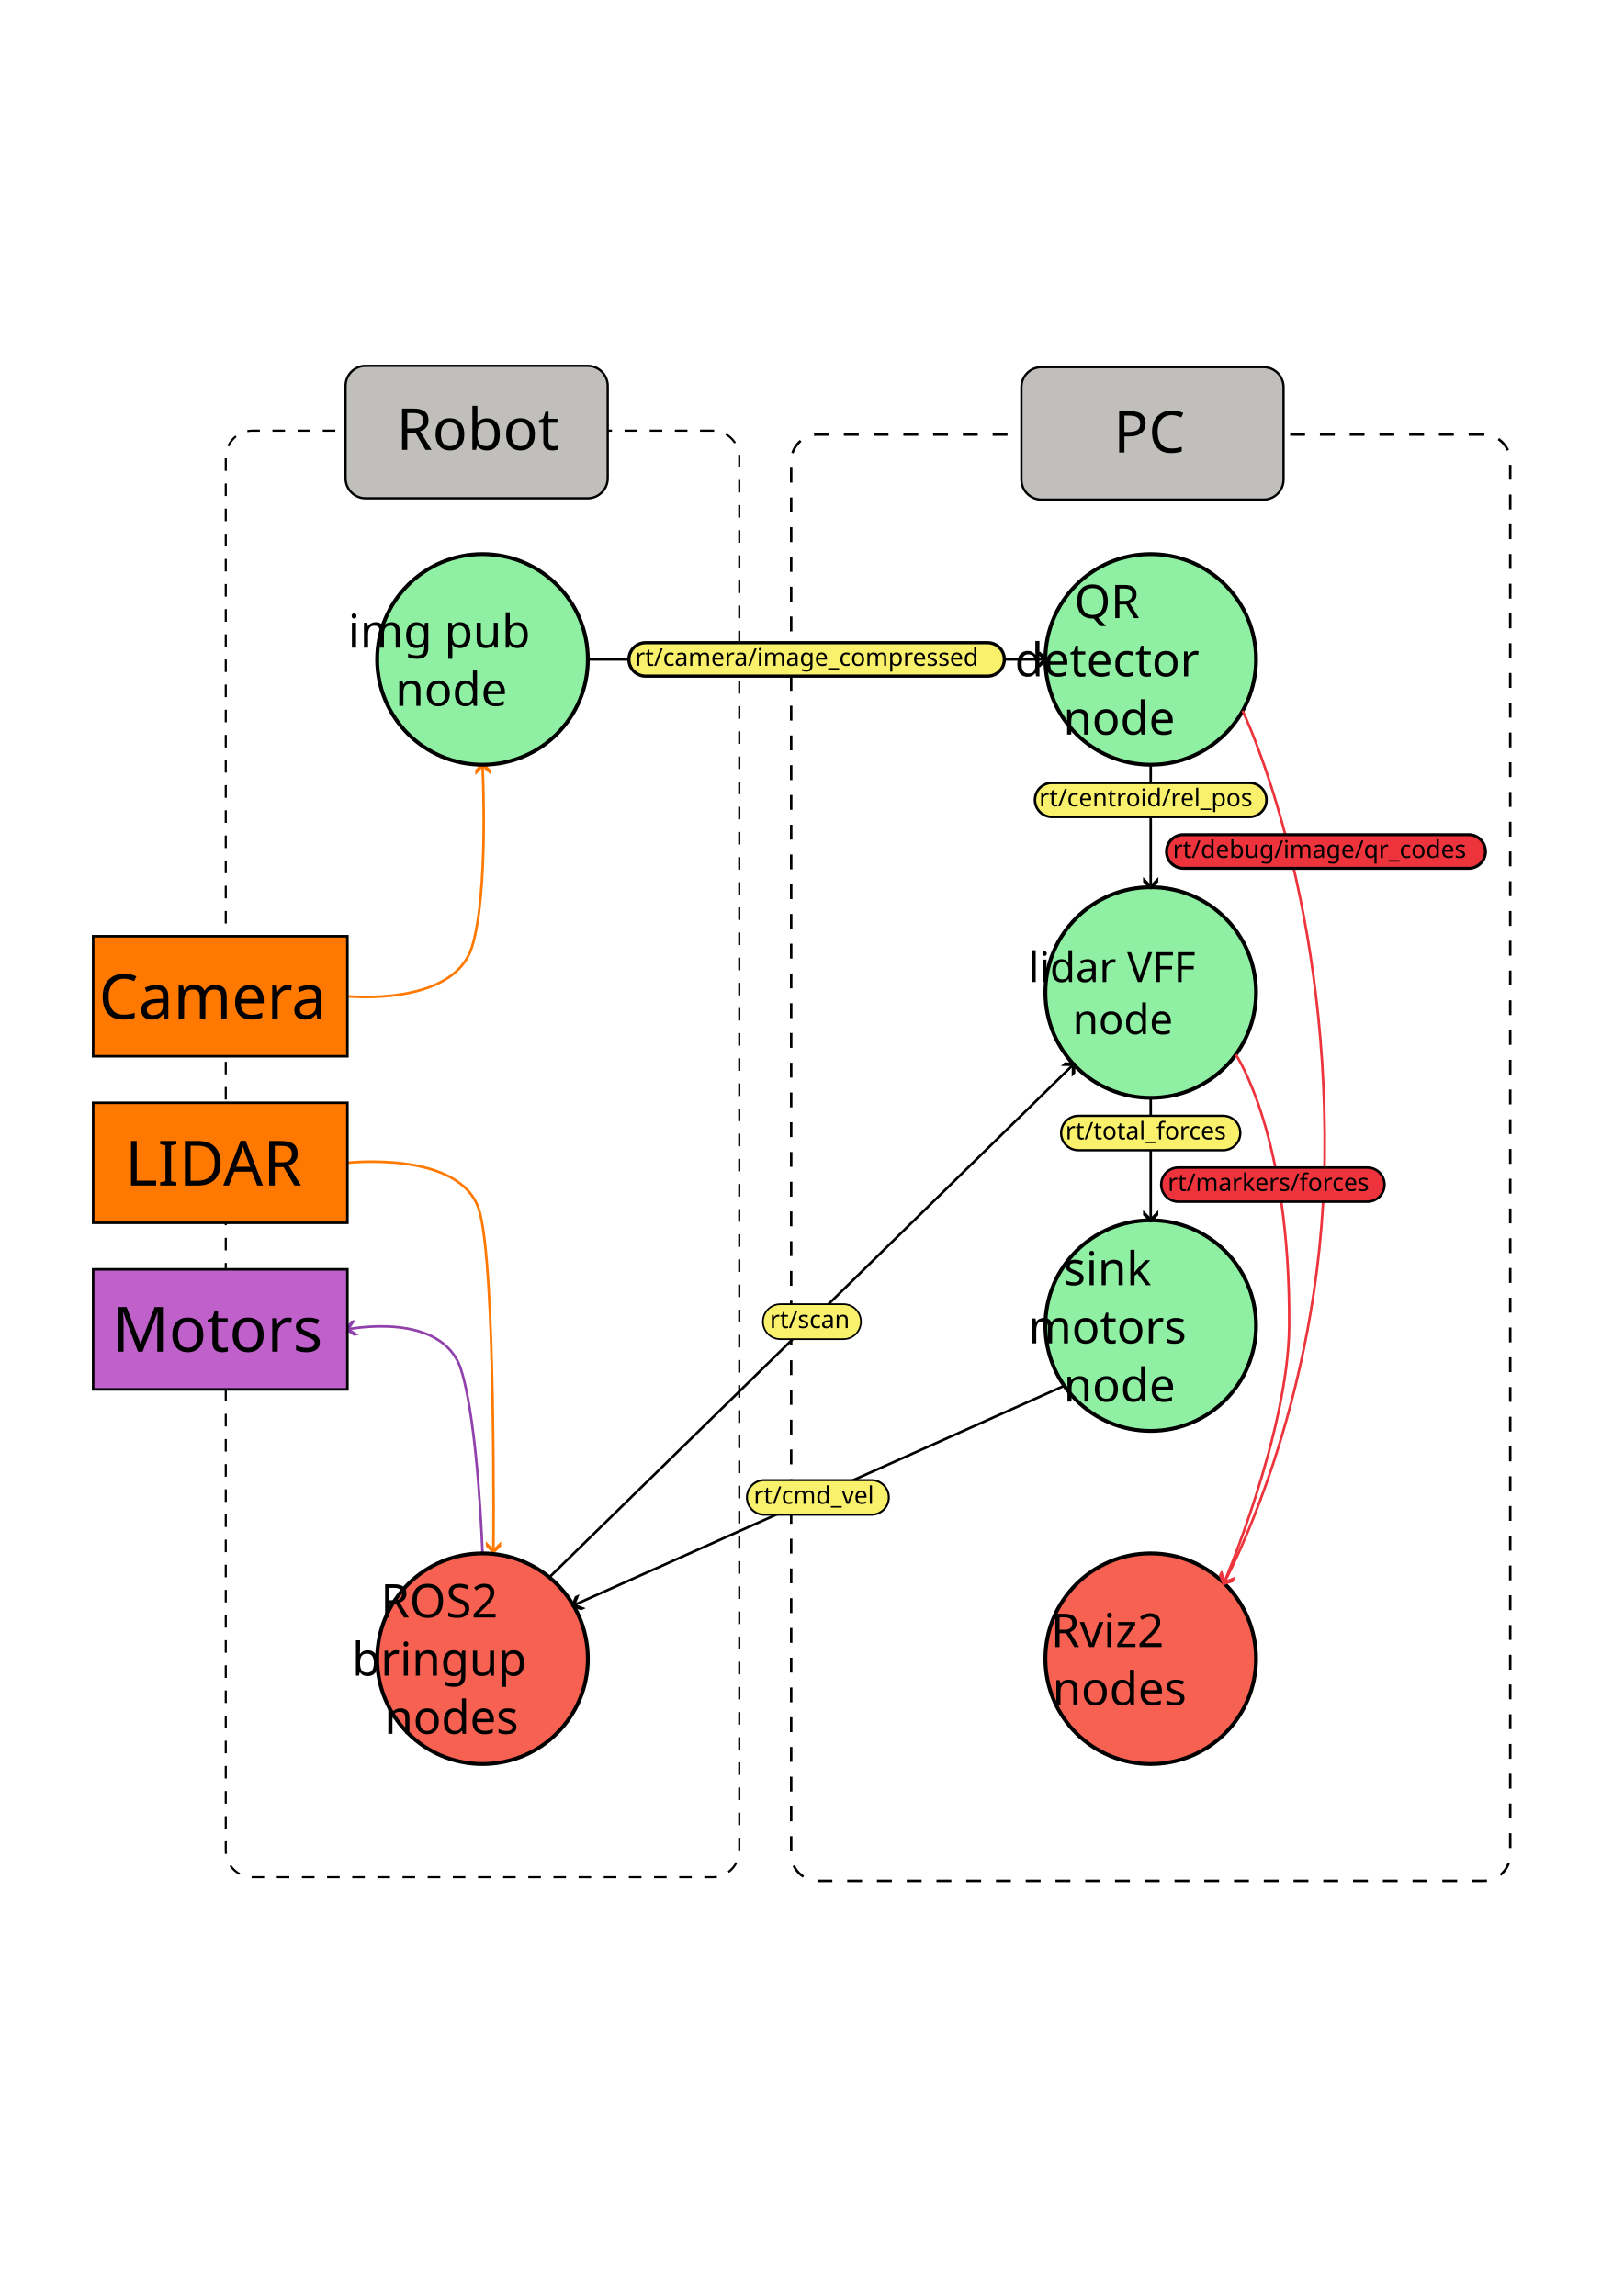
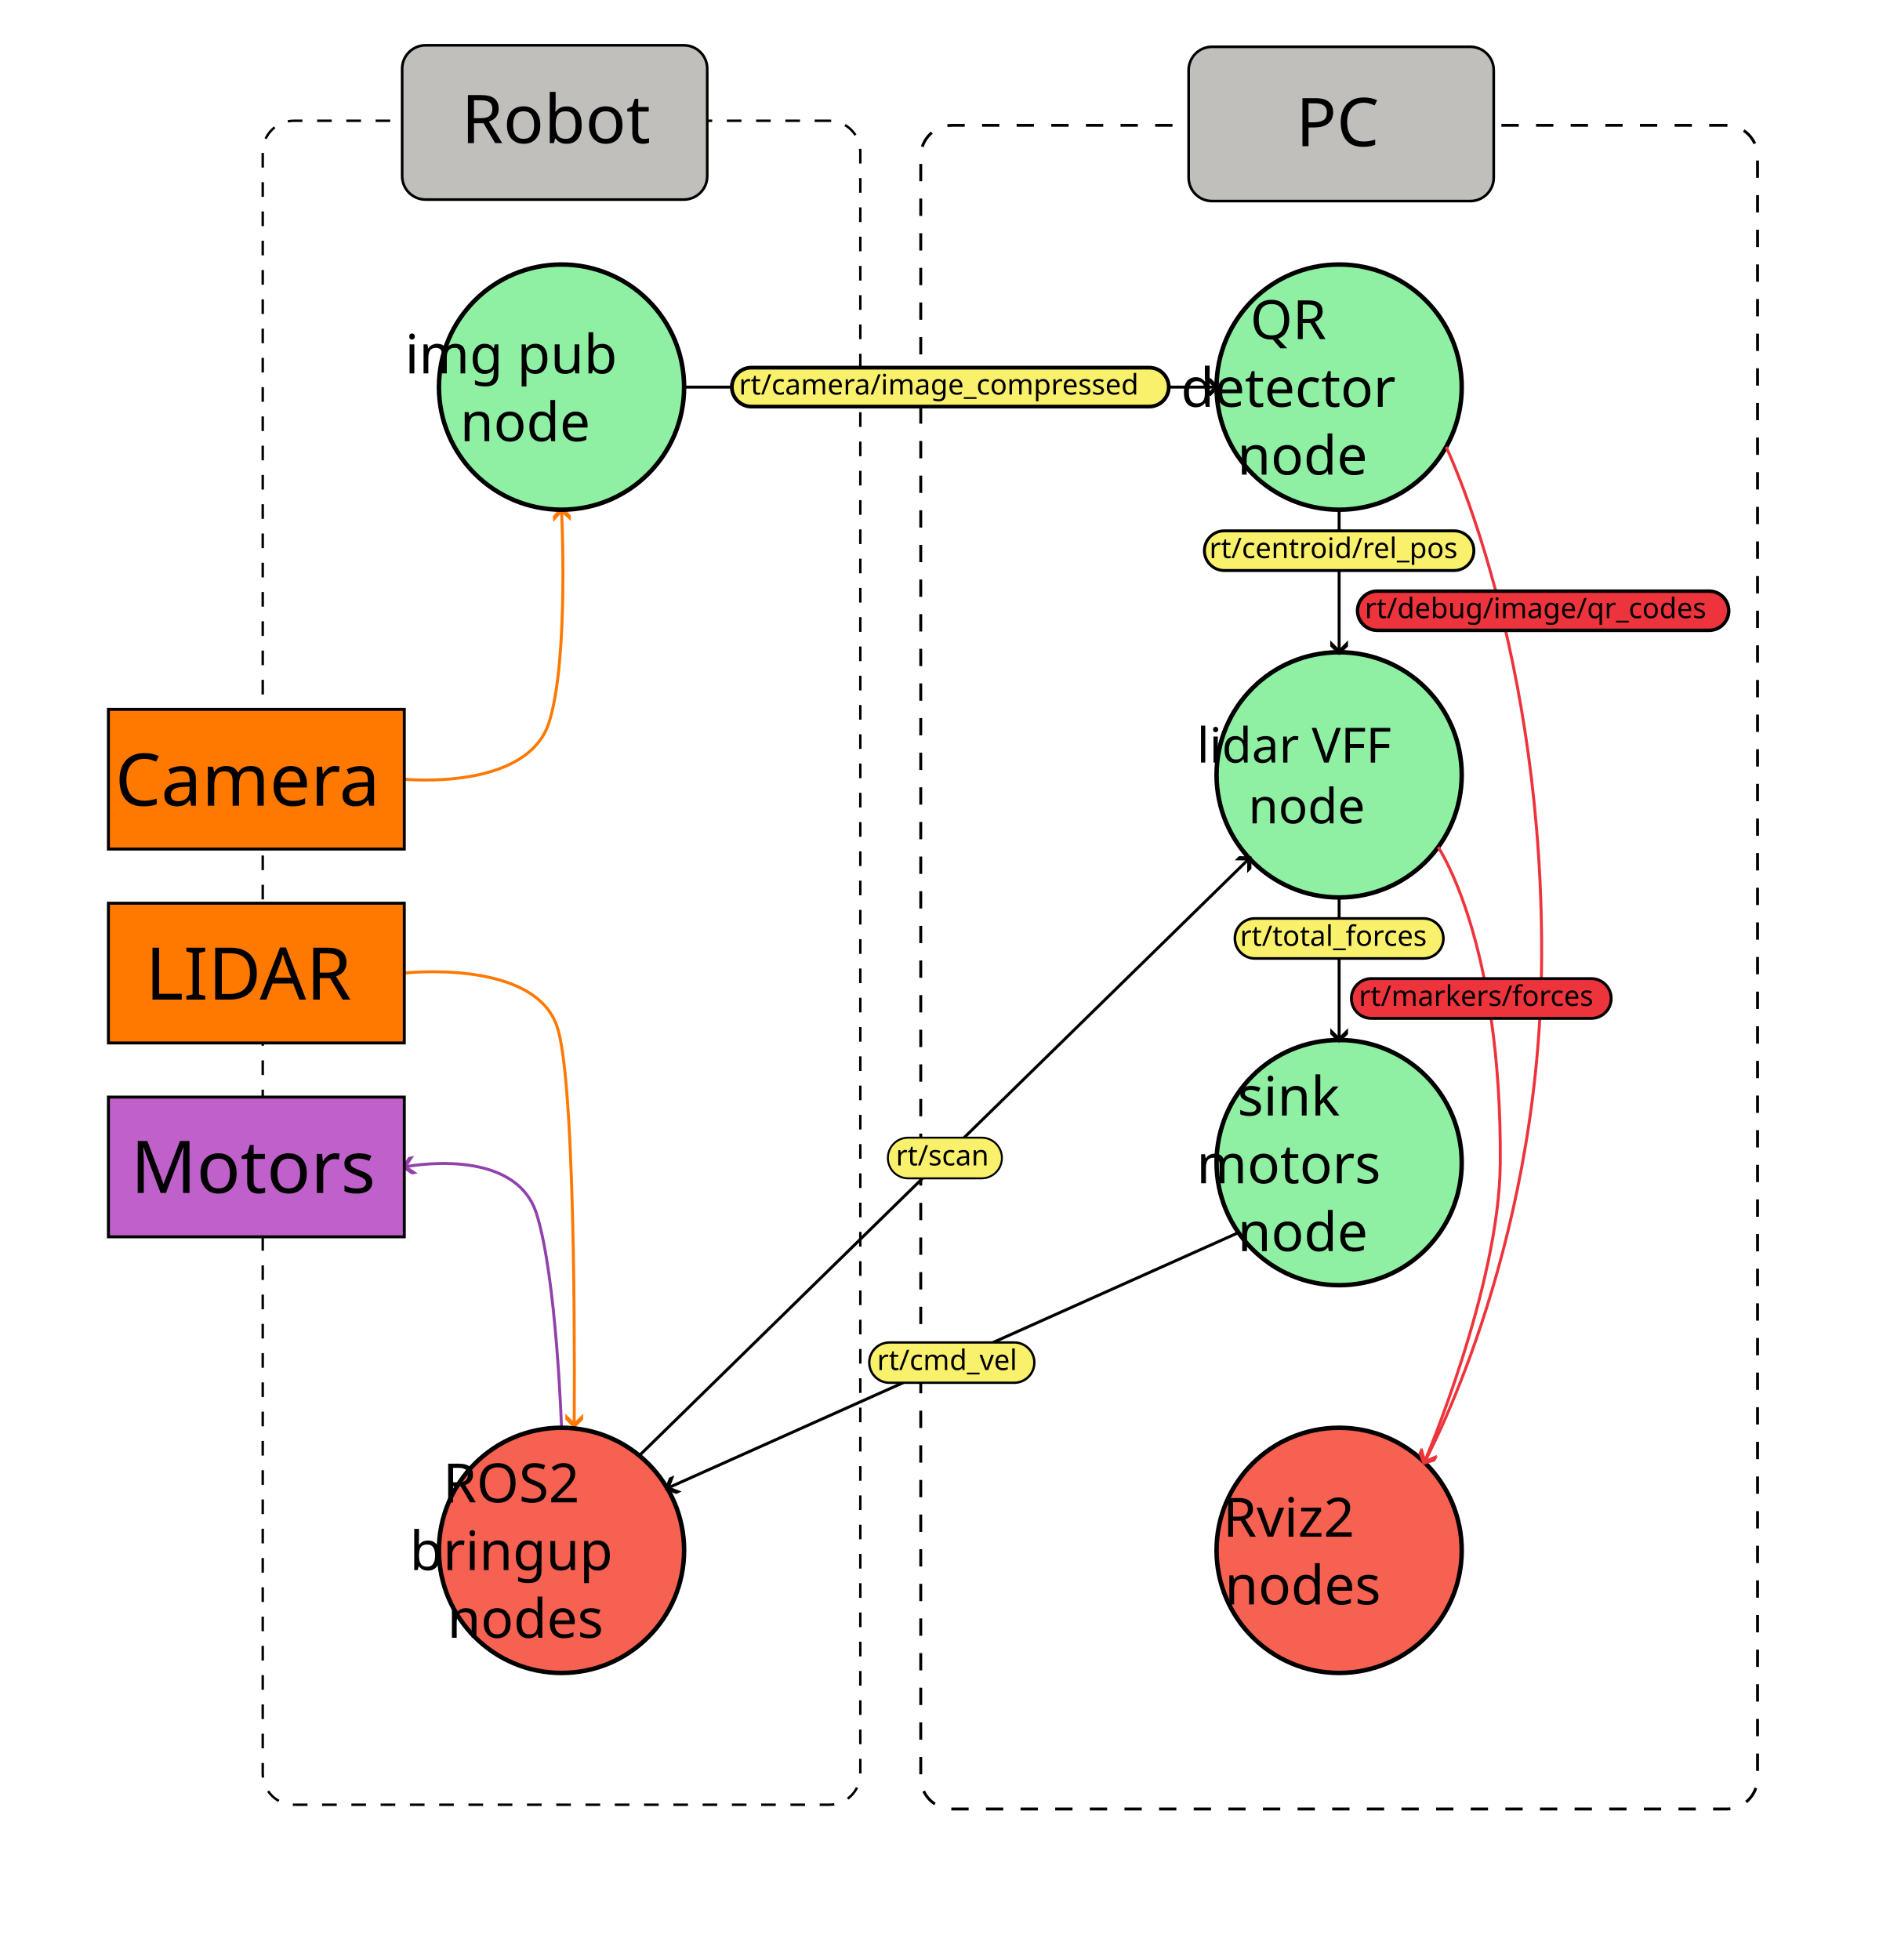
- <svg xmlns="http://www.w3.org/2000/svg" width="297mm" height="420mm" viewBox="0 0 297 420" version="1.1" id="svg5">
+ <svg xmlns="http://www.w3.org/2000/svg" width="297mm" height="308mm" viewBox="0 0 297 308" version="1.1" id="svg5">
  <defs id="defs2">
    <marker style="overflow:visible" id="marker4377" refX="0" refY="0" orient="auto-start-reverse" markerWidth="5" markerHeight="6" viewBox="0 0 5 6" preserveAspectRatio="xMidYMid">
      <path style="fill:context-stroke;fill-rule:evenodd;stroke:none" d="m 1,0 -3,3 h -2 l 3,-3 -3,-3 h 2 z" id="path4375" />
    </marker>
    <marker style="overflow:visible" id="marker3759" refX="0" refY="0" orient="auto-start-reverse" markerWidth="5" markerHeight="6" viewBox="0 0 5 6" preserveAspectRatio="xMidYMid">
      <path style="fill:context-stroke;fill-rule:evenodd;stroke:none" d="m 1,0 -3,3 h -2 l 3,-3 -3,-3 h 2 z" id="path3757" />
    </marker>
    <marker style="overflow:visible" id="marker1419" refX="0" refY="0" orient="auto-start-reverse" markerWidth="5" markerHeight="6" viewBox="0 0 5 6" preserveAspectRatio="xMidYMid">
      <path style="fill:context-stroke;fill-rule:evenodd;stroke:none" d="m 1,0 -3,3 h -2 l 3,-3 -3,-3 h 2 z" id="path1417" />
    </marker>
    <marker style="overflow:visible" id="Arrow4" refX="0" refY="0" orient="auto-start-reverse" markerWidth="5" markerHeight="6" viewBox="0 0 5 6" preserveAspectRatio="xMidYMid">
      <path style="fill:context-stroke;fill-rule:evenodd;stroke:none" d="m 1,0 -3,3 h -2 l 3,-3 -3,-3 h 2 z" id="path1741" />
    </marker>
    <marker style="overflow:visible" id="Arrow4-2" refX="0" refY="0" orient="auto-start-reverse" markerWidth="5" markerHeight="6" viewBox="0 0 5 6" preserveAspectRatio="xMidYMid">
      <path style="fill:context-stroke;fill-rule:evenodd;stroke:none" d="m 1,0 -3,3 h -2 l 3,-3 -3,-3 h 2 z" id="path1741-3" />
    </marker>
    <marker style="overflow:visible" id="Arrow4-2-5-7" refX="0" refY="0" orient="auto-start-reverse" markerWidth="5" markerHeight="6" viewBox="0 0 5 6" preserveAspectRatio="xMidYMid">
      <path style="fill:context-stroke;fill-rule:evenodd;stroke:none" d="m 1,0 -3,3 h -2 l 3,-3 -3,-3 h 2 z" id="path1741-3-9-3" />
    </marker>
    <marker style="overflow:visible" id="Arrow4-2-5-7-1" refX="0" refY="0" orient="auto-start-reverse" markerWidth="5" markerHeight="6" viewBox="0 0 5 6" preserveAspectRatio="xMidYMid">
      <path style="fill:context-stroke;fill-rule:evenodd;stroke:none" d="m 1,0 -3,3 h -2 l 3,-3 -3,-3 h 2 z" id="path1741-3-9-3-2" />
    </marker>
    <marker style="overflow:visible" id="Arrow4-2-5-7-7" refX="0" refY="0" orient="auto-start-reverse" markerWidth="5" markerHeight="6" viewBox="0 0 5 6" preserveAspectRatio="xMidYMid">
      <path style="fill:context-stroke;fill-rule:evenodd;stroke:none" d="m 1,0 -3,3 h -2 l 3,-3 -3,-3 h 2 z" id="path1741-3-9-3-8" />
    </marker>
    <marker style="overflow:visible" id="marker1419-3" refX="0" refY="0" orient="auto-start-reverse" markerWidth="5" markerHeight="6" viewBox="0 0 5 6" preserveAspectRatio="xMidYMid">
      <path style="fill:context-stroke;fill-rule:evenodd;stroke:none" d="m 1,0 -3,3 h -2 l 3,-3 -3,-3 h 2 z" id="path1417-6" />
    </marker>
    <marker style="overflow:visible" id="marker3759-6" refX="0" refY="0" orient="auto-start-reverse" markerWidth="5" markerHeight="6" viewBox="0 0 5 6" preserveAspectRatio="xMidYMid">
      <path style="fill:context-stroke;fill-rule:evenodd;stroke:none" d="m 1,0 -3,3 h -2 l 3,-3 -3,-3 h 2 z" id="path3757-2" />
    </marker>
  </defs>
  <g id="layer1">
-     <rect style="fill:none;stroke:#000000;stroke-width:0.453;stroke-dasharray:2.721, 2.721;stroke-dashoffset:0;paint-order:fill markers stroke" id="rect726-9-0" width="131.51" height="264.578" x="-276.217" y="79.49" ry="4.877" transform="scale(-1,1)" />
-     <rect style="fill:none;stroke:#000000;stroke-width:0.383;stroke-dasharray:2.3, 2.3;stroke-dashoffset:0;paint-order:fill markers stroke" id="rect726-9" width="93.916" height="264.622" x="-135.208" y="78.774" ry="4.878" transform="scale(-1,1)" />
-     <path style="fill:none;stroke:#ff7800;stroke-width:0.465;stroke-linecap:butt;stroke-linejoin:miter;stroke-dasharray:none;stroke-opacity:1;marker-start:url(#marker3759)" d="m 88.25,139.892 c 0,0 1.185,23.48 -1.948,33.388 -3.448,10.905 -22.764,8.963 -22.764,8.963" id="path3216" />
-     <path style="fill:none;stroke:#ff7800;stroke-width:0.465;stroke-linecap:butt;stroke-linejoin:miter;stroke-dasharray:none;stroke-opacity:1;marker-start:url(#marker3759-6)" d="m 90.238,283.806 c 0,0 0.507,-52.606 -2.626,-62.514 -3.448,-10.905 -24.075,-8.584 -24.075,-8.584" id="path3216-9" />
-     <path style="fill:none;stroke:#9141ac;stroke-width:0.465;stroke-linecap:butt;stroke-linejoin:miter;stroke-dasharray:none;stroke-opacity:1;marker-end:url(#marker4377)" d="m 88.25,284.158 c 0,0 -0.787,-23.705 -3.92,-33.612 -3.448,-10.905 -20.792,-7.37 -20.792,-7.37" id="path3216-9-7" />
-     <circle style="fill:#8ff0a4;stroke:#000000;stroke-width:0.703;paint-order:fill markers stroke" id="path234" cx="88.25" cy="120.627" r="19.266" />
-     <text xml:space="preserve" style="font-style:normal;font-weight:normal;font-size:8.52px;line-height:1.25;font-family:sans-serif;letter-spacing:0px;word-spacing:0px;fill:#000000;fill-opacity:1;stroke:none;stroke-width:0.213" x="88.081" y="118.478" id="text394">
-       <tspan id="tspan392" style="text-align:center;text-anchor:middle;stroke-width:0.213" x="88.081" y="118.478">img pub</tspan>
-       <tspan style="text-align:center;text-anchor:middle;stroke-width:0.213" x="88.081" y="129.128" id="tspan597">node</tspan>
+     <rect style="fill:none;stroke:#000000;stroke-width:0.453;stroke-dasharray:2.721, 2.721;stroke-dashoffset:0;paint-order:fill markers stroke" id="rect726-9-0" width="131.51" height="264.578" x="-276.217" y="19.694" ry="4.877" transform="scale(-1,1)" />
+     <rect style="fill:none;stroke:#000000;stroke-width:0.383;stroke-dasharray:2.3, 2.3;stroke-dashoffset:0;paint-order:fill markers stroke" id="rect726-9" width="93.916" height="264.622" x="-135.208" y="18.978" ry="4.878" transform="scale(-1,1)" />
+     <path style="fill:none;stroke:#ff7800;stroke-width:0.465;stroke-linecap:butt;stroke-linejoin:miter;stroke-dasharray:none;stroke-opacity:1;marker-start:url(#marker3759)" d="m 88.25,80.096 c 0,0 1.185,23.48 -1.948,33.388 -3.448,10.905 -22.764,8.963 -22.764,8.963" id="path3216" />
+     <path style="fill:none;stroke:#ff7800;stroke-width:0.465;stroke-linecap:butt;stroke-linejoin:miter;stroke-dasharray:none;stroke-opacity:1;marker-start:url(#marker3759-6)" d="m 90.238,224.01 c 0,0 0.507,-52.606 -2.626,-62.514 -3.448,-10.905 -24.075,-8.584 -24.075,-8.584" id="path3216-9" />
+     <path style="fill:none;stroke:#9141ac;stroke-width:0.465;stroke-linecap:butt;stroke-linejoin:miter;stroke-dasharray:none;stroke-opacity:1;marker-end:url(#marker4377)" d="m 88.25,224.362 c 0,0 -0.787,-23.705 -3.92,-33.612 -3.448,-10.905 -20.792,-7.37 -20.792,-7.37" id="path3216-9-7" />
+     <circle style="fill:#8ff0a4;stroke:#000000;stroke-width:0.703;paint-order:fill markers stroke" id="path234" cx="88.25" cy="60.831" r="19.266" />
+     <text xml:space="preserve" style="font-style:normal;font-weight:normal;font-size:8.52px;line-height:1.25;font-family:sans-serif;letter-spacing:0px;word-spacing:0px;fill:#000000;fill-opacity:1;stroke:none;stroke-width:0.213" x="88.081" y="58.682" id="text394">
+       <tspan id="tspan392" style="text-align:center;text-anchor:middle;stroke-width:0.213" x="88.081" y="58.682">img pub</tspan>
+       <tspan style="text-align:center;text-anchor:middle;stroke-width:0.213" x="88.081" y="69.332" id="tspan597">node</tspan>
    </text>
-     <circle style="fill:#8ff0a4;stroke:#000000;stroke-width:0.703;paint-order:fill markers stroke" id="path234-5" cx="210.461" cy="120.627" r="19.266" />
-     <text xml:space="preserve" style="font-style:normal;font-weight:normal;font-size:8.52px;line-height:1.25;font-family:sans-serif;letter-spacing:0px;word-spacing:0px;fill:#000000;fill-opacity:1;stroke:none;stroke-width:0.213" x="210.225" y="113.078" id="text394-3">
-       <tspan id="tspan392-5" style="text-align:center;text-anchor:middle;stroke-width:0.213" x="210.225" y="113.078">QR</tspan>
-       <tspan style="text-align:center;text-anchor:middle;stroke-width:0.213" x="210.225" y="123.728" id="tspan644">detector</tspan>
-       <tspan style="text-align:center;text-anchor:middle;stroke-width:0.213" x="210.225" y="134.379" id="tspan597-6">node</tspan>
+     <circle style="fill:#8ff0a4;stroke:#000000;stroke-width:0.703;paint-order:fill markers stroke" id="path234-5" cx="210.461" cy="60.831" r="19.266" />
+     <text xml:space="preserve" style="font-style:normal;font-weight:normal;font-size:8.52px;line-height:1.25;font-family:sans-serif;letter-spacing:0px;word-spacing:0px;fill:#000000;fill-opacity:1;stroke:none;stroke-width:0.213" x="210.225" y="53.282" id="text394-3">
+       <tspan id="tspan392-5" style="text-align:center;text-anchor:middle;stroke-width:0.213" x="210.225" y="53.282">QR</tspan>
+       <tspan style="text-align:center;text-anchor:middle;stroke-width:0.213" x="210.225" y="63.932" id="tspan644">detector</tspan>
+       <tspan style="text-align:center;text-anchor:middle;stroke-width:0.213" x="210.225" y="74.583" id="tspan597-6">node</tspan>
    </text>
-     <circle style="fill:#8ff0a4;stroke:#000000;stroke-width:0.703;paint-order:fill markers stroke" id="path234-5-2" cx="210.461" cy="181.559" r="19.266" />
-     <text xml:space="preserve" style="font-style:normal;font-weight:normal;font-size:7.635px;line-height:1.25;font-family:sans-serif;letter-spacing:0px;word-spacing:0px;fill:#000000;fill-opacity:1;stroke:none;stroke-width:0.191" x="210.323" y="179.633" id="text394-3-9">
-       <tspan style="text-align:center;text-anchor:middle;stroke-width:0.191" x="210.323" y="179.633" id="tspan644-2">lidar VFF</tspan>
-       <tspan style="text-align:center;text-anchor:middle;stroke-width:0.191" x="210.323" y="189.177" id="tspan597-6-7">node</tspan>
+     <circle style="fill:#8ff0a4;stroke:#000000;stroke-width:0.703;paint-order:fill markers stroke" id="path234-5-2" cx="210.461" cy="121.764" r="19.266" />
+     <text xml:space="preserve" style="font-style:normal;font-weight:normal;font-size:7.635px;line-height:1.25;font-family:sans-serif;letter-spacing:0px;word-spacing:0px;fill:#000000;fill-opacity:1;stroke:none;stroke-width:0.191" x="210.323" y="119.838" id="text394-3-9">
+       <tspan style="text-align:center;text-anchor:middle;stroke-width:0.191" x="210.323" y="119.838" id="tspan644-2">lidar VFF</tspan>
+       <tspan style="text-align:center;text-anchor:middle;stroke-width:0.191" x="210.323" y="129.382" id="tspan597-6-7">node</tspan>
    </text>
-     <circle style="fill:#8ff0a4;stroke:#000000;stroke-width:0.703;paint-order:fill markers stroke" id="path234-5-2-0" cx="210.461" cy="242.491" r="19.266" />
-     <circle style="fill:#f66151;stroke:#000000;stroke-width:0.703;paint-order:fill markers stroke" id="path234-3" cx="88.25" cy="303.423" r="19.266" />
-     <text xml:space="preserve" style="font-style:normal;font-weight:normal;font-size:8.512px;line-height:1.25;font-family:sans-serif;letter-spacing:0px;word-spacing:0px;fill:#000000;fill-opacity:1;stroke:none;stroke-width:0.213" x="88.096" y="295.882" id="text394-6">
-       <tspan id="tspan392-7" style="text-align:center;text-anchor:middle;stroke-width:0.213" x="88.096" y="295.882">ROS2</tspan>
-       <tspan style="text-align:center;text-anchor:middle;stroke-width:0.213" x="88.096" y="306.522" id="tspan593">bringup</tspan>
-       <tspan style="text-align:center;text-anchor:middle;stroke-width:0.213" x="88.096" y="317.161" id="tspan595">nodes</tspan>
+     <circle style="fill:#8ff0a4;stroke:#000000;stroke-width:0.703;paint-order:fill markers stroke" id="path234-5-2-0" cx="210.461" cy="182.696" r="19.266" />
+     <circle style="fill:#f66151;stroke:#000000;stroke-width:0.703;paint-order:fill markers stroke" id="path234-3" cx="88.25" cy="243.627" r="19.266" />
+     <text xml:space="preserve" style="font-style:normal;font-weight:normal;font-size:8.512px;line-height:1.25;font-family:sans-serif;letter-spacing:0px;word-spacing:0px;fill:#000000;fill-opacity:1;stroke:none;stroke-width:0.213" x="88.096" y="236.086" id="text394-6">
+       <tspan id="tspan392-7" style="text-align:center;text-anchor:middle;stroke-width:0.213" x="88.096" y="236.086">ROS2</tspan>
+       <tspan style="text-align:center;text-anchor:middle;stroke-width:0.213" x="88.096" y="246.726" id="tspan593">bringup</tspan>
+       <tspan style="text-align:center;text-anchor:middle;stroke-width:0.213" x="88.096" y="257.365" id="tspan595">nodes</tspan>
    </text>
-     <circle style="fill:#f66151;stroke:#000000;stroke-width:0.703;paint-order:fill markers stroke" id="path234-3-8" cx="210.461" cy="303.423" r="19.266" />
-     <text xml:space="preserve" style="font-style:normal;font-weight:normal;font-size:8.512px;line-height:1.25;font-family:sans-serif;letter-spacing:0px;word-spacing:0px;fill:#000000;fill-opacity:1;stroke:none;stroke-width:0.213" x="210.282" y="301.277" id="text394-6-7">
-       <tspan style="text-align:center;text-anchor:middle;stroke-width:0.213" x="210.282" y="301.277" id="tspan593-2">Rviz2</tspan>
-       <tspan style="text-align:center;text-anchor:middle;stroke-width:0.213" x="210.282" y="311.916" id="tspan595-0">nodes</tspan>
+     <circle style="fill:#f66151;stroke:#000000;stroke-width:0.703;paint-order:fill markers stroke" id="path234-3-8" cx="210.461" cy="243.627" r="19.266" />
+     <text xml:space="preserve" style="font-style:normal;font-weight:normal;font-size:8.512px;line-height:1.25;font-family:sans-serif;letter-spacing:0px;word-spacing:0px;fill:#000000;fill-opacity:1;stroke:none;stroke-width:0.213" x="210.282" y="241.481" id="text394-6-7">
+       <tspan style="text-align:center;text-anchor:middle;stroke-width:0.213" x="210.282" y="241.481" id="tspan593-2">Rviz2</tspan>
+       <tspan style="text-align:center;text-anchor:middle;stroke-width:0.213" x="210.282" y="252.12" id="tspan595-0">nodes</tspan>
    </text>
-     <text xml:space="preserve" style="font-style:normal;font-weight:normal;font-size:8.52px;line-height:1.25;font-family:sans-serif;letter-spacing:0px;word-spacing:0px;fill:#000000;fill-opacity:1;stroke:none;stroke-width:0.213" x="210.282" y="235.092" id="text394-3-0">
-       <tspan style="text-align:center;text-anchor:middle;stroke-width:0.213" x="210.282" y="235.092" id="tspan644-26">sink</tspan>
-       <tspan style="text-align:center;text-anchor:middle;stroke-width:0.213" x="210.282" y="245.743" id="tspan793">motors</tspan>
-       <tspan style="text-align:center;text-anchor:middle;stroke-width:0.213" x="210.282" y="256.393" id="tspan597-6-1">node</tspan>
+     <text xml:space="preserve" style="font-style:normal;font-weight:normal;font-size:8.52px;line-height:1.25;font-family:sans-serif;letter-spacing:0px;word-spacing:0px;fill:#000000;fill-opacity:1;stroke:none;stroke-width:0.213" x="210.282" y="175.297" id="text394-3-0">
+       <tspan style="text-align:center;text-anchor:middle;stroke-width:0.213" x="210.282" y="175.297" id="tspan644-26">sink</tspan>
+       <tspan style="text-align:center;text-anchor:middle;stroke-width:0.213" x="210.282" y="185.947" id="tspan793">motors</tspan>
+       <tspan style="text-align:center;text-anchor:middle;stroke-width:0.213" x="210.282" y="196.598" id="tspan597-6-1">node</tspan>
    </text>
-     <path style="fill:none;stroke:#000000;stroke-width:0.465;stroke-linecap:butt;stroke-linejoin:miter;stroke-dasharray:none;stroke-opacity:1;marker-end:url(#Arrow4)" d="m 210.46,139.892 v 22.401" id="path910" />
-     <path style="fill:none;stroke:#000000;stroke-width:0.465;stroke-linecap:butt;stroke-linejoin:miter;stroke-dasharray:none;stroke-opacity:1;marker-end:url(#Arrow4-2)" d="M 210.46,200.825 V 223.226" id="path910-7" />
-     <path style="fill:none;stroke:#000000;stroke-width:0.465;stroke-linecap:butt;stroke-linejoin:miter;stroke-dasharray:none;stroke-opacity:1;marker-end:url(#Arrow4-2-5-7)" d="m 194.644,253.491 -89.781,40.177" id="path910-7-2-6" />
-     <path style="fill:none;stroke:#000000;stroke-width:0.465;stroke-linecap:butt;stroke-linejoin:miter;stroke-dasharray:none;stroke-opacity:1;marker-end:url(#Arrow4-2-5-7-7)" d="m 100.474,288.533 95.882,-93.85" id="path910-7-2-6-4" />
-     <path style="fill:none;stroke:#000000;stroke-width:0.465;stroke-linecap:butt;stroke-linejoin:miter;stroke-dasharray:none;stroke-opacity:1;marker-end:url(#Arrow4-2-5-7-1)" d="m 107.515,120.627 h 83.679" id="path910-7-2-6-9" />
-     <rect style="fill:#f9f06b;stroke:#000000;stroke-width:0.465;stroke-dasharray:none;paint-order:fill markers stroke" id="rect2347" width="42.349" height="6.235" x="189.286" y="143.213" ry="3.118" />
-     <text xml:space="preserve" style="font-style:normal;font-weight:normal;font-size:4.448px;line-height:1.25;font-family:sans-serif;letter-spacing:0px;word-spacing:0px;fill:#000000;fill-opacity:1;stroke:none;stroke-width:0.111" x="190.061" y="147.495" id="text2403">
-       <tspan id="tspan2401" style="stroke-width:0.111" x="190.061" y="147.495">rt/centroid/rel_pos</tspan>
+     <path style="fill:none;stroke:#000000;stroke-width:0.465;stroke-linecap:butt;stroke-linejoin:miter;stroke-dasharray:none;stroke-opacity:1;marker-end:url(#Arrow4)" d="M 210.46,80.096 V 102.497" id="path910" />
+     <path style="fill:none;stroke:#000000;stroke-width:0.465;stroke-linecap:butt;stroke-linejoin:miter;stroke-dasharray:none;stroke-opacity:1;marker-end:url(#Arrow4-2)" d="m 210.46,141.028 v 22.401" id="path910-7" />
+     <path style="fill:none;stroke:#000000;stroke-width:0.465;stroke-linecap:butt;stroke-linejoin:miter;stroke-dasharray:none;stroke-opacity:1;marker-end:url(#Arrow4-2-5-7)" d="m 194.644,193.695 -89.781,40.177" id="path910-7-2-6" />
+     <path style="fill:none;stroke:#000000;stroke-width:0.465;stroke-linecap:butt;stroke-linejoin:miter;stroke-dasharray:none;stroke-opacity:1;marker-end:url(#Arrow4-2-5-7-7)" d="m 100.474,228.737 95.882,-93.85" id="path910-7-2-6-4" />
+     <path style="fill:none;stroke:#000000;stroke-width:0.465;stroke-linecap:butt;stroke-linejoin:miter;stroke-dasharray:none;stroke-opacity:1;marker-end:url(#Arrow4-2-5-7-1)" d="m 107.515,60.831 h 83.679" id="path910-7-2-6-9" />
+     <rect style="fill:#f9f06b;stroke:#000000;stroke-width:0.465;stroke-dasharray:none;paint-order:fill markers stroke" id="rect2347" width="42.349" height="6.235" x="189.286" y="83.417" ry="3.118" />
+     <text xml:space="preserve" style="font-style:normal;font-weight:normal;font-size:4.448px;line-height:1.25;font-family:sans-serif;letter-spacing:0px;word-spacing:0px;fill:#000000;fill-opacity:1;stroke:none;stroke-width:0.111" x="190.061" y="87.7" id="text2403">
+       <tspan id="tspan2401" style="stroke-width:0.111" x="190.061" y="87.7">rt/centroid/rel_pos</tspan>
    </text>
-     <rect style="fill:#f9f06b;stroke:#000000;stroke-width:0.586;stroke-dasharray:none;paint-order:fill markers stroke" id="rect2347-3" width="68.664" height="6.114" x="115.023" y="117.57" ry="3.057" />
-     <text xml:space="preserve" style="font-style:normal;font-weight:normal;font-size:4.448px;line-height:1.25;font-family:sans-serif;letter-spacing:0px;word-spacing:0px;fill:#000000;fill-opacity:1;stroke:none;stroke-width:0.111" x="116.143" y="121.792" id="text2403-1">
-       <tspan id="tspan2401-94" style="stroke-width:0.111" x="116.143" y="121.792">rt/camera/image_compressed</tspan>
+     <rect style="fill:#f9f06b;stroke:#000000;stroke-width:0.586;stroke-dasharray:none;paint-order:fill markers stroke" id="rect2347-3" width="68.664" height="6.114" x="115.023" y="57.774" ry="3.057" />
+     <text xml:space="preserve" style="font-style:normal;font-weight:normal;font-size:4.448px;line-height:1.25;font-family:sans-serif;letter-spacing:0px;word-spacing:0px;fill:#000000;fill-opacity:1;stroke:none;stroke-width:0.111" x="116.143" y="61.996" id="text2403-1">
+       <tspan id="tspan2401-94" style="stroke-width:0.111" x="116.143" y="61.996">rt/camera/image_compressed</tspan>
    </text>
-     <rect style="fill:#f9f06b;stroke:#000000;stroke-width:0.367;stroke-dasharray:none;paint-order:fill markers stroke" id="rect2347-3-5" width="25.946" height="6.334" x="136.615" y="270.753" ry="3.167" />
-     <text xml:space="preserve" style="font-style:normal;font-weight:normal;font-size:4.448px;line-height:1.25;font-family:sans-serif;letter-spacing:0px;word-spacing:0px;fill:#000000;fill-opacity:1;stroke:none;stroke-width:0.111" x="137.845" y="275.085" id="text2403-1-0">
-       <tspan id="tspan2401-94-3" style="stroke-width:0.111" x="137.845" y="275.085">rt/cmd_vel</tspan>
+     <rect style="fill:#f9f06b;stroke:#000000;stroke-width:0.367;stroke-dasharray:none;paint-order:fill markers stroke" id="rect2347-3-5" width="25.946" height="6.334" x="136.615" y="210.958" ry="3.167" />
+     <text xml:space="preserve" style="font-style:normal;font-weight:normal;font-size:4.448px;line-height:1.25;font-family:sans-serif;letter-spacing:0px;word-spacing:0px;fill:#000000;fill-opacity:1;stroke:none;stroke-width:0.111" x="137.845" y="215.29" id="text2403-1-0">
+       <tspan id="tspan2401-94-3" style="stroke-width:0.111" x="137.845" y="215.29">rt/cmd_vel</tspan>
    </text>
-     <rect style="fill:#f9f06b;stroke:#000000;stroke-width:0.306;stroke-dasharray:none;paint-order:fill markers stroke" id="rect2347-3-5-6" width="17.924" height="6.394" x="139.538" y="238.571" ry="3.197" />
-     <text xml:space="preserve" style="font-style:normal;font-weight:normal;font-size:4.448px;line-height:1.25;font-family:sans-serif;letter-spacing:0px;word-spacing:0px;fill:#000000;fill-opacity:1;stroke:none;stroke-width:0.111" x="140.798" y="242.933" id="text2403-1-0-1">
-       <tspan id="tspan2401-94-3-0" style="stroke-width:0.111" x="140.798" y="242.933">rt/scan</tspan>
+     <rect style="fill:#f9f06b;stroke:#000000;stroke-width:0.306;stroke-dasharray:none;paint-order:fill markers stroke" id="rect2347-3-5-6" width="17.924" height="6.394" x="139.538" y="178.775" ry="3.197" />
+     <text xml:space="preserve" style="font-style:normal;font-weight:normal;font-size:4.448px;line-height:1.25;font-family:sans-serif;letter-spacing:0px;word-spacing:0px;fill:#000000;fill-opacity:1;stroke:none;stroke-width:0.111" x="140.798" y="183.138" id="text2403-1-0-1">
+       <tspan id="tspan2401-94-3-0" style="stroke-width:0.111" x="140.798" y="183.138">rt/scan</tspan>
    </text>
-     <rect style="fill:#f9f06b;stroke:#000000;stroke-width:0.411;stroke-dasharray:none;paint-order:fill markers stroke" id="rect2347-2" width="32.772" height="6.29" x="194.075" y="204.118" ry="3.145" />
-     <text xml:space="preserve" style="font-style:normal;font-weight:normal;font-size:4.448px;line-height:1.25;font-family:sans-serif;letter-spacing:0px;word-spacing:0px;fill:#000000;fill-opacity:1;stroke:none;stroke-width:0.111" x="194.876" y="208.428" id="text2403-8">
-       <tspan id="tspan2401-9" style="stroke-width:0.111" x="194.876" y="208.428">rt/total_forces</tspan>
+     <rect style="fill:#f9f06b;stroke:#000000;stroke-width:0.411;stroke-dasharray:none;paint-order:fill markers stroke" id="rect2347-2" width="32.772" height="6.29" x="194.075" y="144.323" ry="3.145" />
+     <text xml:space="preserve" style="font-style:normal;font-weight:normal;font-size:4.448px;line-height:1.25;font-family:sans-serif;letter-spacing:0px;word-spacing:0px;fill:#000000;fill-opacity:1;stroke:none;stroke-width:0.111" x="194.876" y="148.633" id="text2403-8">
+       <tspan id="tspan2401-9" style="stroke-width:0.111" x="194.876" y="148.633">rt/total_forces</tspan>
    </text>
-     <path style="fill:none;stroke:#ed333b;stroke-width:0.465;stroke-linecap:butt;stroke-linejoin:miter;stroke-dasharray:none;stroke-opacity:1;marker-end:url(#marker1419)" d="m 227.276,130.028 c 0,0 15.616,32.368 14.994,81.997 -0.567,45.212 -18.415,77.551 -18.415,77.551" id="path538" />
-     <path style="fill:none;stroke:#ed333b;stroke-width:0.465;stroke-linecap:butt;stroke-linejoin:miter;stroke-dasharray:none;stroke-opacity:1;marker-end:url(#marker1419-3)" d="m 226.024,192.914 c 0,0 10.028,14.683 9.761,49.652 -0.149,19.543 -11.93,47.01 -11.93,47.01" id="path538-7" />
-     <rect style="fill:#ed333b;stroke:#000000;stroke-width:0.542;stroke-dasharray:none;paint-order:fill markers stroke" id="rect2347-3-53" width="58.335" height="6.158" x="213.353" y="152.688" ry="3.079" />
-     <text xml:space="preserve" style="font-style:normal;font-weight:normal;font-size:4.448px;line-height:1.25;font-family:sans-serif;letter-spacing:0px;word-spacing:0px;fill:#000000;fill-opacity:1;stroke:none;stroke-width:0.111" x="214.495" y="156.932" id="text2403-1-5">
-       <tspan id="tspan2401-94-6" style="stroke-width:0.111" x="214.495" y="156.932">rt/debug/image/qr_codes</tspan>
+     <path style="fill:none;stroke:#ed333b;stroke-width:0.465;stroke-linecap:butt;stroke-linejoin:miter;stroke-dasharray:none;stroke-opacity:1;marker-end:url(#marker1419)" d="m 227.276,70.232 c 0,0 15.616,32.368 14.994,81.997 -0.567,45.212 -18.415,77.551 -18.415,77.551" id="path538" />
+     <path style="fill:none;stroke:#ed333b;stroke-width:0.465;stroke-linecap:butt;stroke-linejoin:miter;stroke-dasharray:none;stroke-opacity:1;marker-end:url(#marker1419-3)" d="m 226.024,133.118 c 0,0 10.028,14.683 9.761,49.652 -0.149,19.543 -11.93,47.01 -11.93,47.01" id="path538-7" />
+     <rect style="fill:#ed333b;stroke:#000000;stroke-width:0.542;stroke-dasharray:none;paint-order:fill markers stroke" id="rect2347-3-53" width="58.335" height="6.158" x="213.353" y="92.892" ry="3.079" />
+     <text xml:space="preserve" style="font-style:normal;font-weight:normal;font-size:4.448px;line-height:1.25;font-family:sans-serif;letter-spacing:0px;word-spacing:0px;fill:#000000;fill-opacity:1;stroke:none;stroke-width:0.111" x="214.495" y="97.137" id="text2403-1-5">
+       <tspan id="tspan2401-94-6" style="stroke-width:0.111" x="214.495" y="97.137">rt/debug/image/qr_codes</tspan>
    </text>
-     <rect style="fill:#ed333b;stroke:#000000;stroke-width:0.457;stroke-dasharray:none;paint-order:fill markers stroke" id="rect2347-3-53-3" width="40.828" height="6.244" x="212.388" y="213.578" ry="3.122" />
-     <text xml:space="preserve" style="font-style:normal;font-weight:normal;font-size:4.448px;line-height:1.25;font-family:sans-serif;letter-spacing:0px;word-spacing:0px;fill:#000000;fill-opacity:1;stroke:none;stroke-width:0.111" x="213.573" y="217.864" id="text2403-1-5-6">
-       <tspan id="tspan2401-94-6-7" style="stroke-width:0.111" x="213.573" y="217.864">rt/markers/forces</tspan>
+     <rect style="fill:#ed333b;stroke:#000000;stroke-width:0.457;stroke-dasharray:none;paint-order:fill markers stroke" id="rect2347-3-53-3" width="40.828" height="6.244" x="212.388" y="153.782" ry="3.122" />
+     <text xml:space="preserve" style="font-style:normal;font-weight:normal;font-size:4.448px;line-height:1.25;font-family:sans-serif;letter-spacing:0px;word-spacing:0px;fill:#000000;fill-opacity:1;stroke:none;stroke-width:0.111" x="213.573" y="158.069" id="text2403-1-5-6">
+       <tspan id="tspan2401-94-6-7" style="stroke-width:0.111" x="213.573" y="158.069">rt/markers/forces</tspan>
    </text>
-     <rect style="fill:#ff7800;stroke:#000000;stroke-width:0.465;paint-order:fill markers stroke" id="rect656" width="46.499" height="21.957" x="17.039" y="171.264" ry="0" />
-     <text xml:space="preserve" style="font-style:normal;font-weight:normal;font-size:11.418px;line-height:1.25;font-family:sans-serif;letter-spacing:0px;word-spacing:0px;fill:#000000;fill-opacity:1;stroke:none;stroke-width:0.285" x="18.082" y="186.399" id="text2222">
-       <tspan id="tspan2220" style="stroke-width:0.285" x="18.082" y="186.399">Camera</tspan>
+     <rect style="fill:#ff7800;stroke:#000000;stroke-width:0.465;paint-order:fill markers stroke" id="rect656" width="46.499" height="21.957" x="17.039" y="111.469" ry="0" />
+     <text xml:space="preserve" style="font-style:normal;font-weight:normal;font-size:11.418px;line-height:1.25;font-family:sans-serif;letter-spacing:0px;word-spacing:0px;fill:#000000;fill-opacity:1;stroke:none;stroke-width:0.285" x="18.082" y="126.604" id="text2222">
+       <tspan id="tspan2220" style="stroke-width:0.285" x="18.082" y="126.604">Camera</tspan>
    </text>
-     <rect style="fill:#ff7800;stroke:#000000;stroke-width:0.465;paint-order:fill markers stroke" id="rect656-3" width="46.499" height="21.957" x="17.039" y="201.731" ry="0" />
-     <text xml:space="preserve" style="font-style:normal;font-weight:normal;font-size:11.418px;line-height:1.25;font-family:sans-serif;letter-spacing:0px;word-spacing:0px;fill:#000000;fill-opacity:1;stroke:none;stroke-width:0.285" x="22.86" y="216.871" id="text2222-6">
-       <tspan id="tspan2220-7" style="stroke-width:0.285" x="22.86" y="216.871">LIDAR</tspan>
+     <rect style="fill:#ff7800;stroke:#000000;stroke-width:0.465;paint-order:fill markers stroke" id="rect656-3" width="46.499" height="21.957" x="17.039" y="141.935" ry="0" />
+     <text xml:space="preserve" style="font-style:normal;font-weight:normal;font-size:11.418px;line-height:1.25;font-family:sans-serif;letter-spacing:0px;word-spacing:0px;fill:#000000;fill-opacity:1;stroke:none;stroke-width:0.285" x="22.86" y="157.076" id="text2222-6">
+       <tspan id="tspan2220-7" style="stroke-width:0.285" x="22.86" y="157.076">LIDAR</tspan>
    </text>
-     <rect style="fill:#c061cb;stroke:#000000;stroke-width:0.465;paint-order:fill markers stroke" id="rect656-3-5" width="46.499" height="21.957" x="17.039" y="232.197" ry="0" />
-     <text xml:space="preserve" style="font-style:normal;font-weight:normal;font-size:11.418px;line-height:1.25;font-family:sans-serif;letter-spacing:0px;word-spacing:0px;fill:#000000;fill-opacity:1;stroke:none;stroke-width:0.285" x="20.535" y="247.256" id="text2222-6-3">
-       <tspan id="tspan2220-7-5" style="stroke-width:0.285" x="20.535" y="247.256">Motors</tspan>
+     <rect style="fill:#c061cb;stroke:#000000;stroke-width:0.465;paint-order:fill markers stroke" id="rect656-3-5" width="46.499" height="21.957" x="17.039" y="172.402" ry="0" />
+     <text xml:space="preserve" style="font-style:normal;font-weight:normal;font-size:11.418px;line-height:1.25;font-family:sans-serif;letter-spacing:0px;word-spacing:0px;fill:#000000;fill-opacity:1;stroke:none;stroke-width:0.285" x="20.535" y="187.461" id="text2222-6-3">
+       <tspan id="tspan2220-7-5" style="stroke-width:0.285" x="20.535" y="187.461">Motors</tspan>
    </text>
-     <rect style="fill:#c0bfbc;stroke:#000000;stroke-width:0.416;stroke-dasharray:none;stroke-dashoffset:0;paint-order:fill markers stroke" id="rect2056" width="47.948" height="24.242" x="63.202" y="66.913" ry="3.678" />
-     <text xml:space="preserve" style="font-style:normal;font-weight:normal;font-size:10.583px;line-height:1.25;font-family:sans-serif;letter-spacing:0px;word-spacing:0px;fill:#000000;fill-opacity:1;stroke:none;stroke-width:0.265" x="72.509" y="82.286" id="text2178">
-       <tspan id="tspan2176" style="stroke-width:0.265" x="72.509" y="82.286">Robot</tspan>
+     <rect style="fill:#c0bfbc;stroke:#000000;stroke-width:0.416;stroke-dasharray:none;stroke-dashoffset:0;paint-order:fill markers stroke" id="rect2056" width="47.948" height="24.242" x="63.202" y="7.118" ry="3.678" />
+     <text xml:space="preserve" style="font-style:normal;font-weight:normal;font-size:10.583px;line-height:1.25;font-family:sans-serif;letter-spacing:0px;word-spacing:0px;fill:#000000;fill-opacity:1;stroke:none;stroke-width:0.265" x="72.509" y="22.49" id="text2178">
+       <tspan id="tspan2176" style="stroke-width:0.265" x="72.509" y="22.49">Robot</tspan>
    </text>
-     <rect style="fill:#c0bfbc;stroke:#000000;stroke-width:0.416;stroke-dasharray:none;stroke-dashoffset:0;paint-order:fill markers stroke" id="rect2056-6" width="47.948" height="24.242" x="186.808" y="67.15" ry="3.678" />
-     <text xml:space="preserve" style="font-style:normal;font-weight:normal;font-size:10.583px;line-height:1.25;font-family:sans-serif;letter-spacing:0px;word-spacing:0px;fill:#000000;fill-opacity:1;stroke:none;stroke-width:0.265" x="203.664" y="82.766" id="text2178-2">
-       <tspan id="tspan2176-6" style="stroke-width:0.265" x="203.664" y="82.766">PC</tspan>
+     <rect style="fill:#c0bfbc;stroke:#000000;stroke-width:0.416;stroke-dasharray:none;stroke-dashoffset:0;paint-order:fill markers stroke" id="rect2056-6" width="47.948" height="24.242" x="186.808" y="7.354" ry="3.678" />
+     <text xml:space="preserve" style="font-style:normal;font-weight:normal;font-size:10.583px;line-height:1.25;font-family:sans-serif;letter-spacing:0px;word-spacing:0px;fill:#000000;fill-opacity:1;stroke:none;stroke-width:0.265" x="203.664" y="22.97" id="text2178-2">
+       <tspan id="tspan2176-6" style="stroke-width:0.265" x="203.664" y="22.97">PC</tspan>
    </text>
  </g>
</svg>
